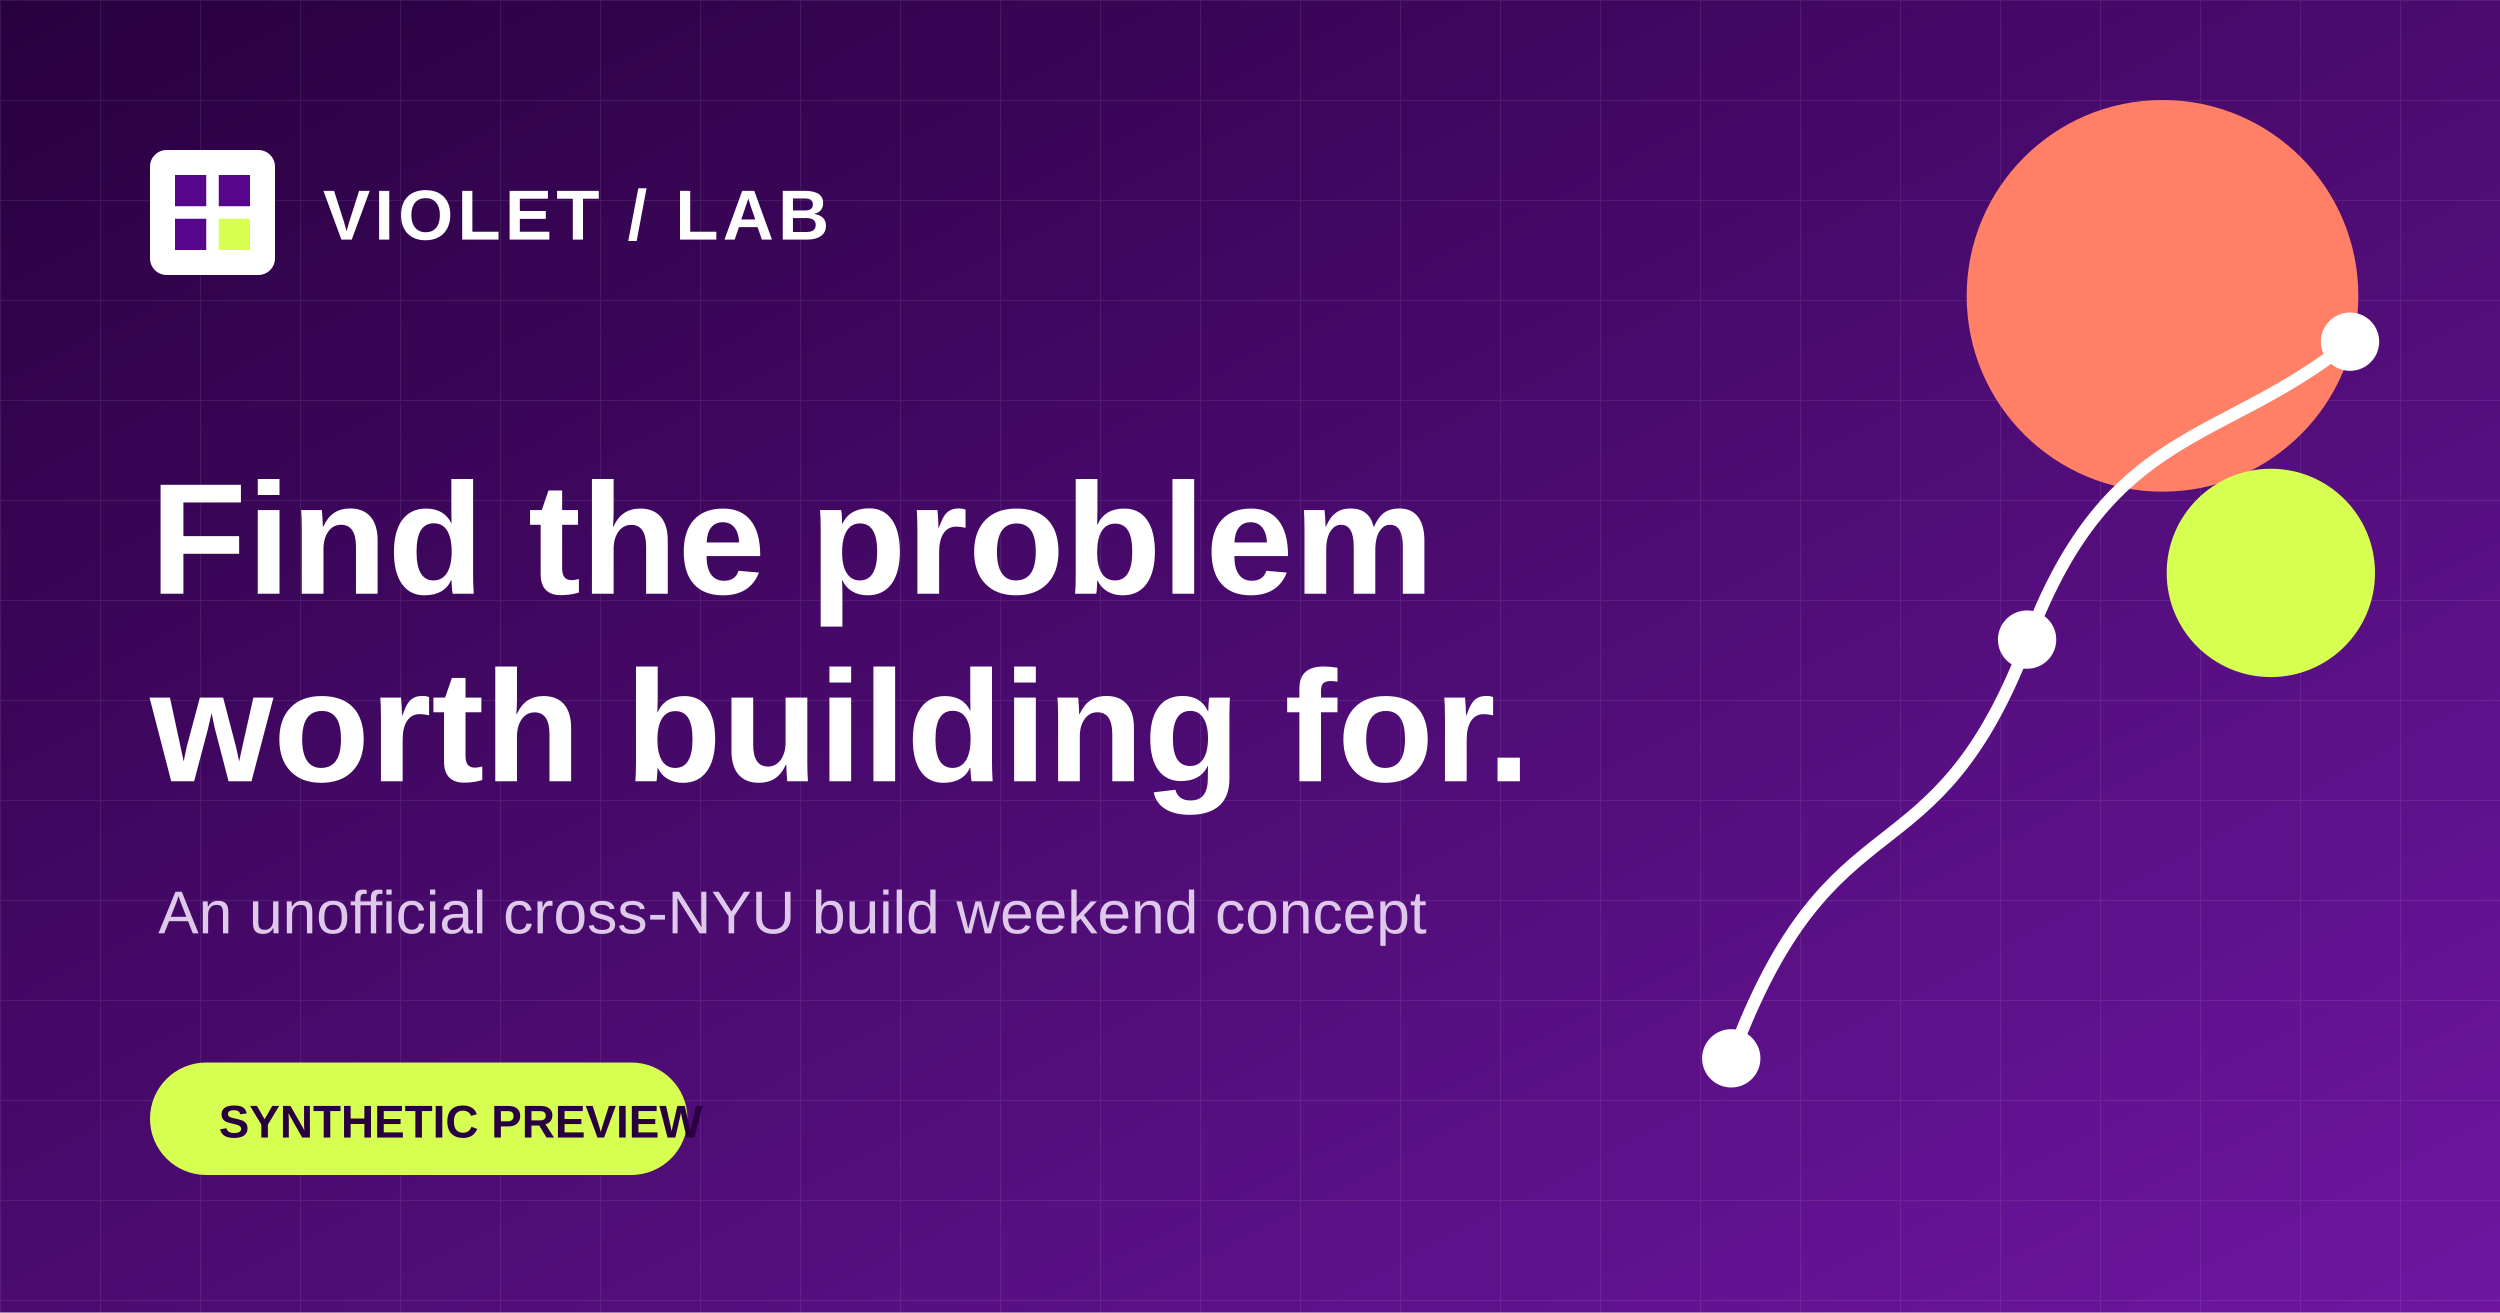
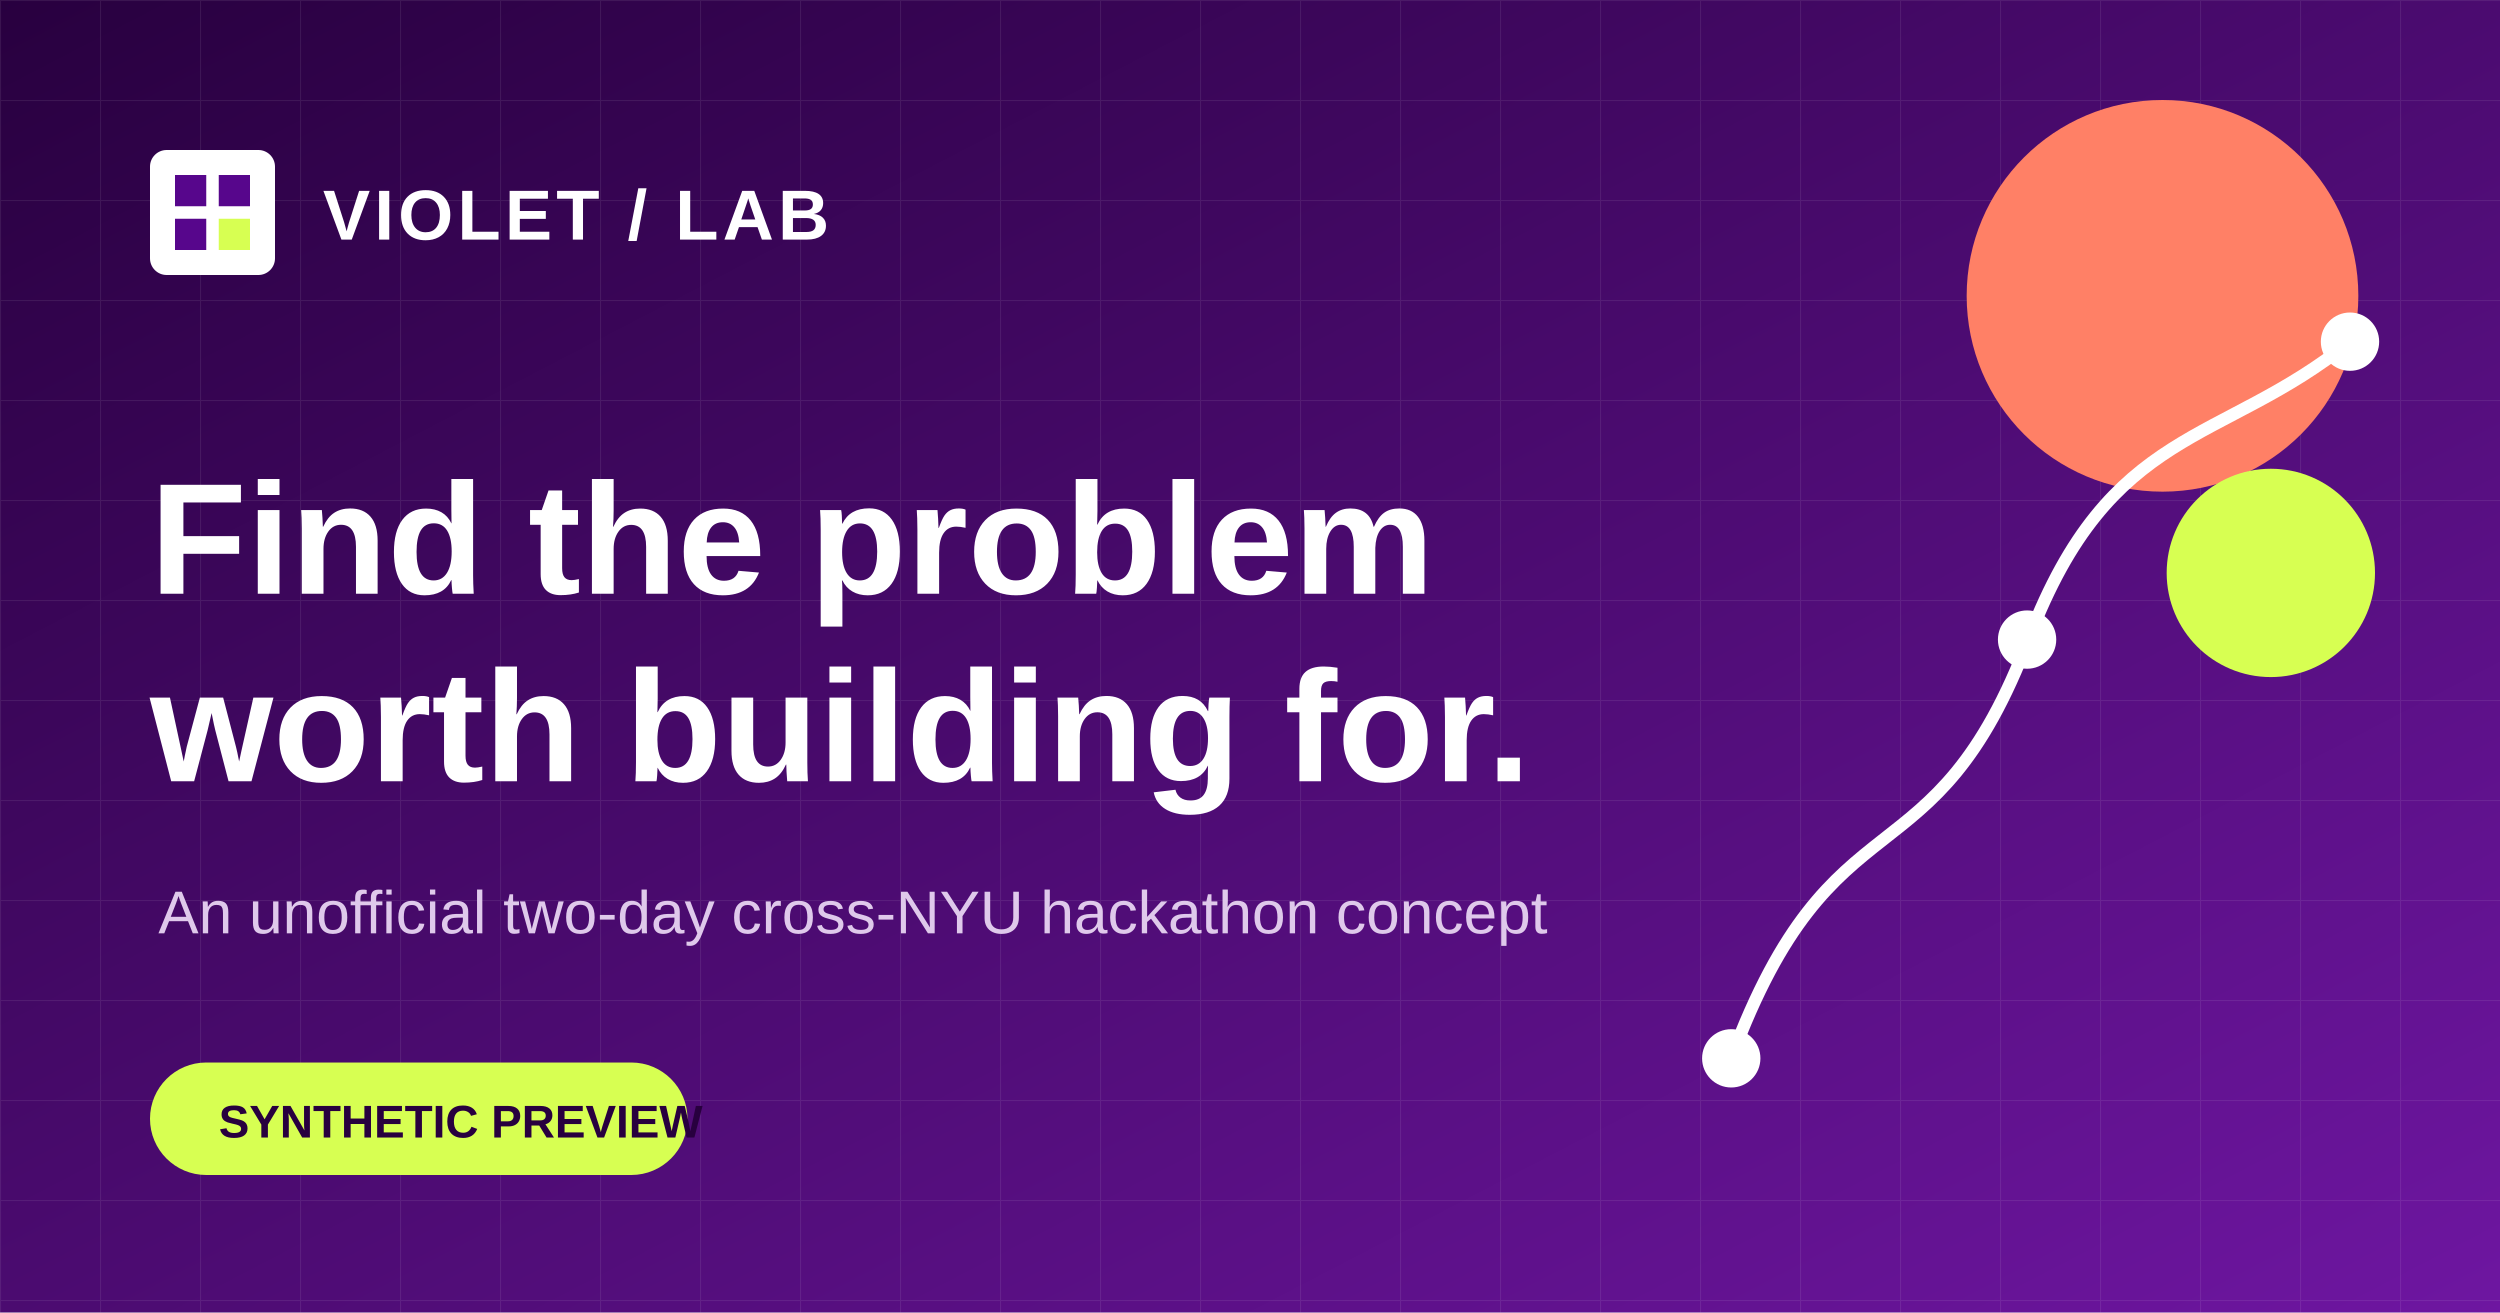
<svg xmlns="http://www.w3.org/2000/svg" width="1200" height="630" viewBox="0 0 1200 630">
  <defs>
    <linearGradient id="g" x1="0" y1="0" x2="1" y2="1">
      <stop stop-color="#28003f" />
      <stop offset="1" stop-color="#6e16a1" />
    </linearGradient>
    <pattern id="p" width="48" height="48" patternUnits="userSpaceOnUse">
      <path d="M48 0H0v48" fill="none" stroke="#fff" stroke-opacity=".08" />
    </pattern>
  </defs>
  <rect width="1200" height="630" fill="url(#g)" />
  <rect width="1200" height="630" fill="url(#p)" />
  <rect x="72" y="72" width="60" height="60" rx="8" fill="#fff" />
  <path d="M84 84h15v15H84zm21 0h15v15h-15zM84 105h15v15H84z" fill="#57068c" />
  <path d="M105 105h15v15h-15z" fill="#d7ff52" />
  <text x="155" y="115" fill="#fff" font-family="Arial, sans-serif" font-size="34" font-weight="700" letter-spacing="2">VIOLET / LAB</text>
  <text x="72" y="285" fill="#fff" font-family="Arial, sans-serif" font-size="76" font-weight="700">Find the problem</text>
  <text x="72" y="375" fill="#fff" font-family="Arial, sans-serif" font-size="76" font-weight="700">worth building for.</text>
-   <text x="76" y="448" fill="#dfc9eb" font-family="Arial, sans-serif" font-size="29">An unofficial cross-NYU build weekend concept</text>
+   <text x="76" y="448" fill="#dfc9eb" font-family="Arial, sans-serif" font-size="29">An unofficial two-day cross-NYU hackathon concept</text>
  <rect x="72" y="510" width="258" height="54" rx="27" fill="#d7ff52" />
  <text x="105" y="546" fill="#28003f" font-family="Arial, sans-serif" font-size="22" font-weight="700">SYNTHETIC PREVIEW</text>
  <circle cx="1038" cy="142" r="94" fill="#ff8066" />
  <circle cx="1090" cy="275" r="50" fill="#d7ff52" />
  <path d="M831 508c49-132 97-80 143-202 39-102 92-92 154-142" fill="none" stroke="#fff" stroke-width="6" stroke-linecap="round" />
  <circle cx="831" cy="508" r="14" fill="#fff" />
  <circle cx="973" cy="307" r="14" fill="#fff" />
  <circle cx="1128" cy="164" r="14" fill="#fff" />
</svg>
